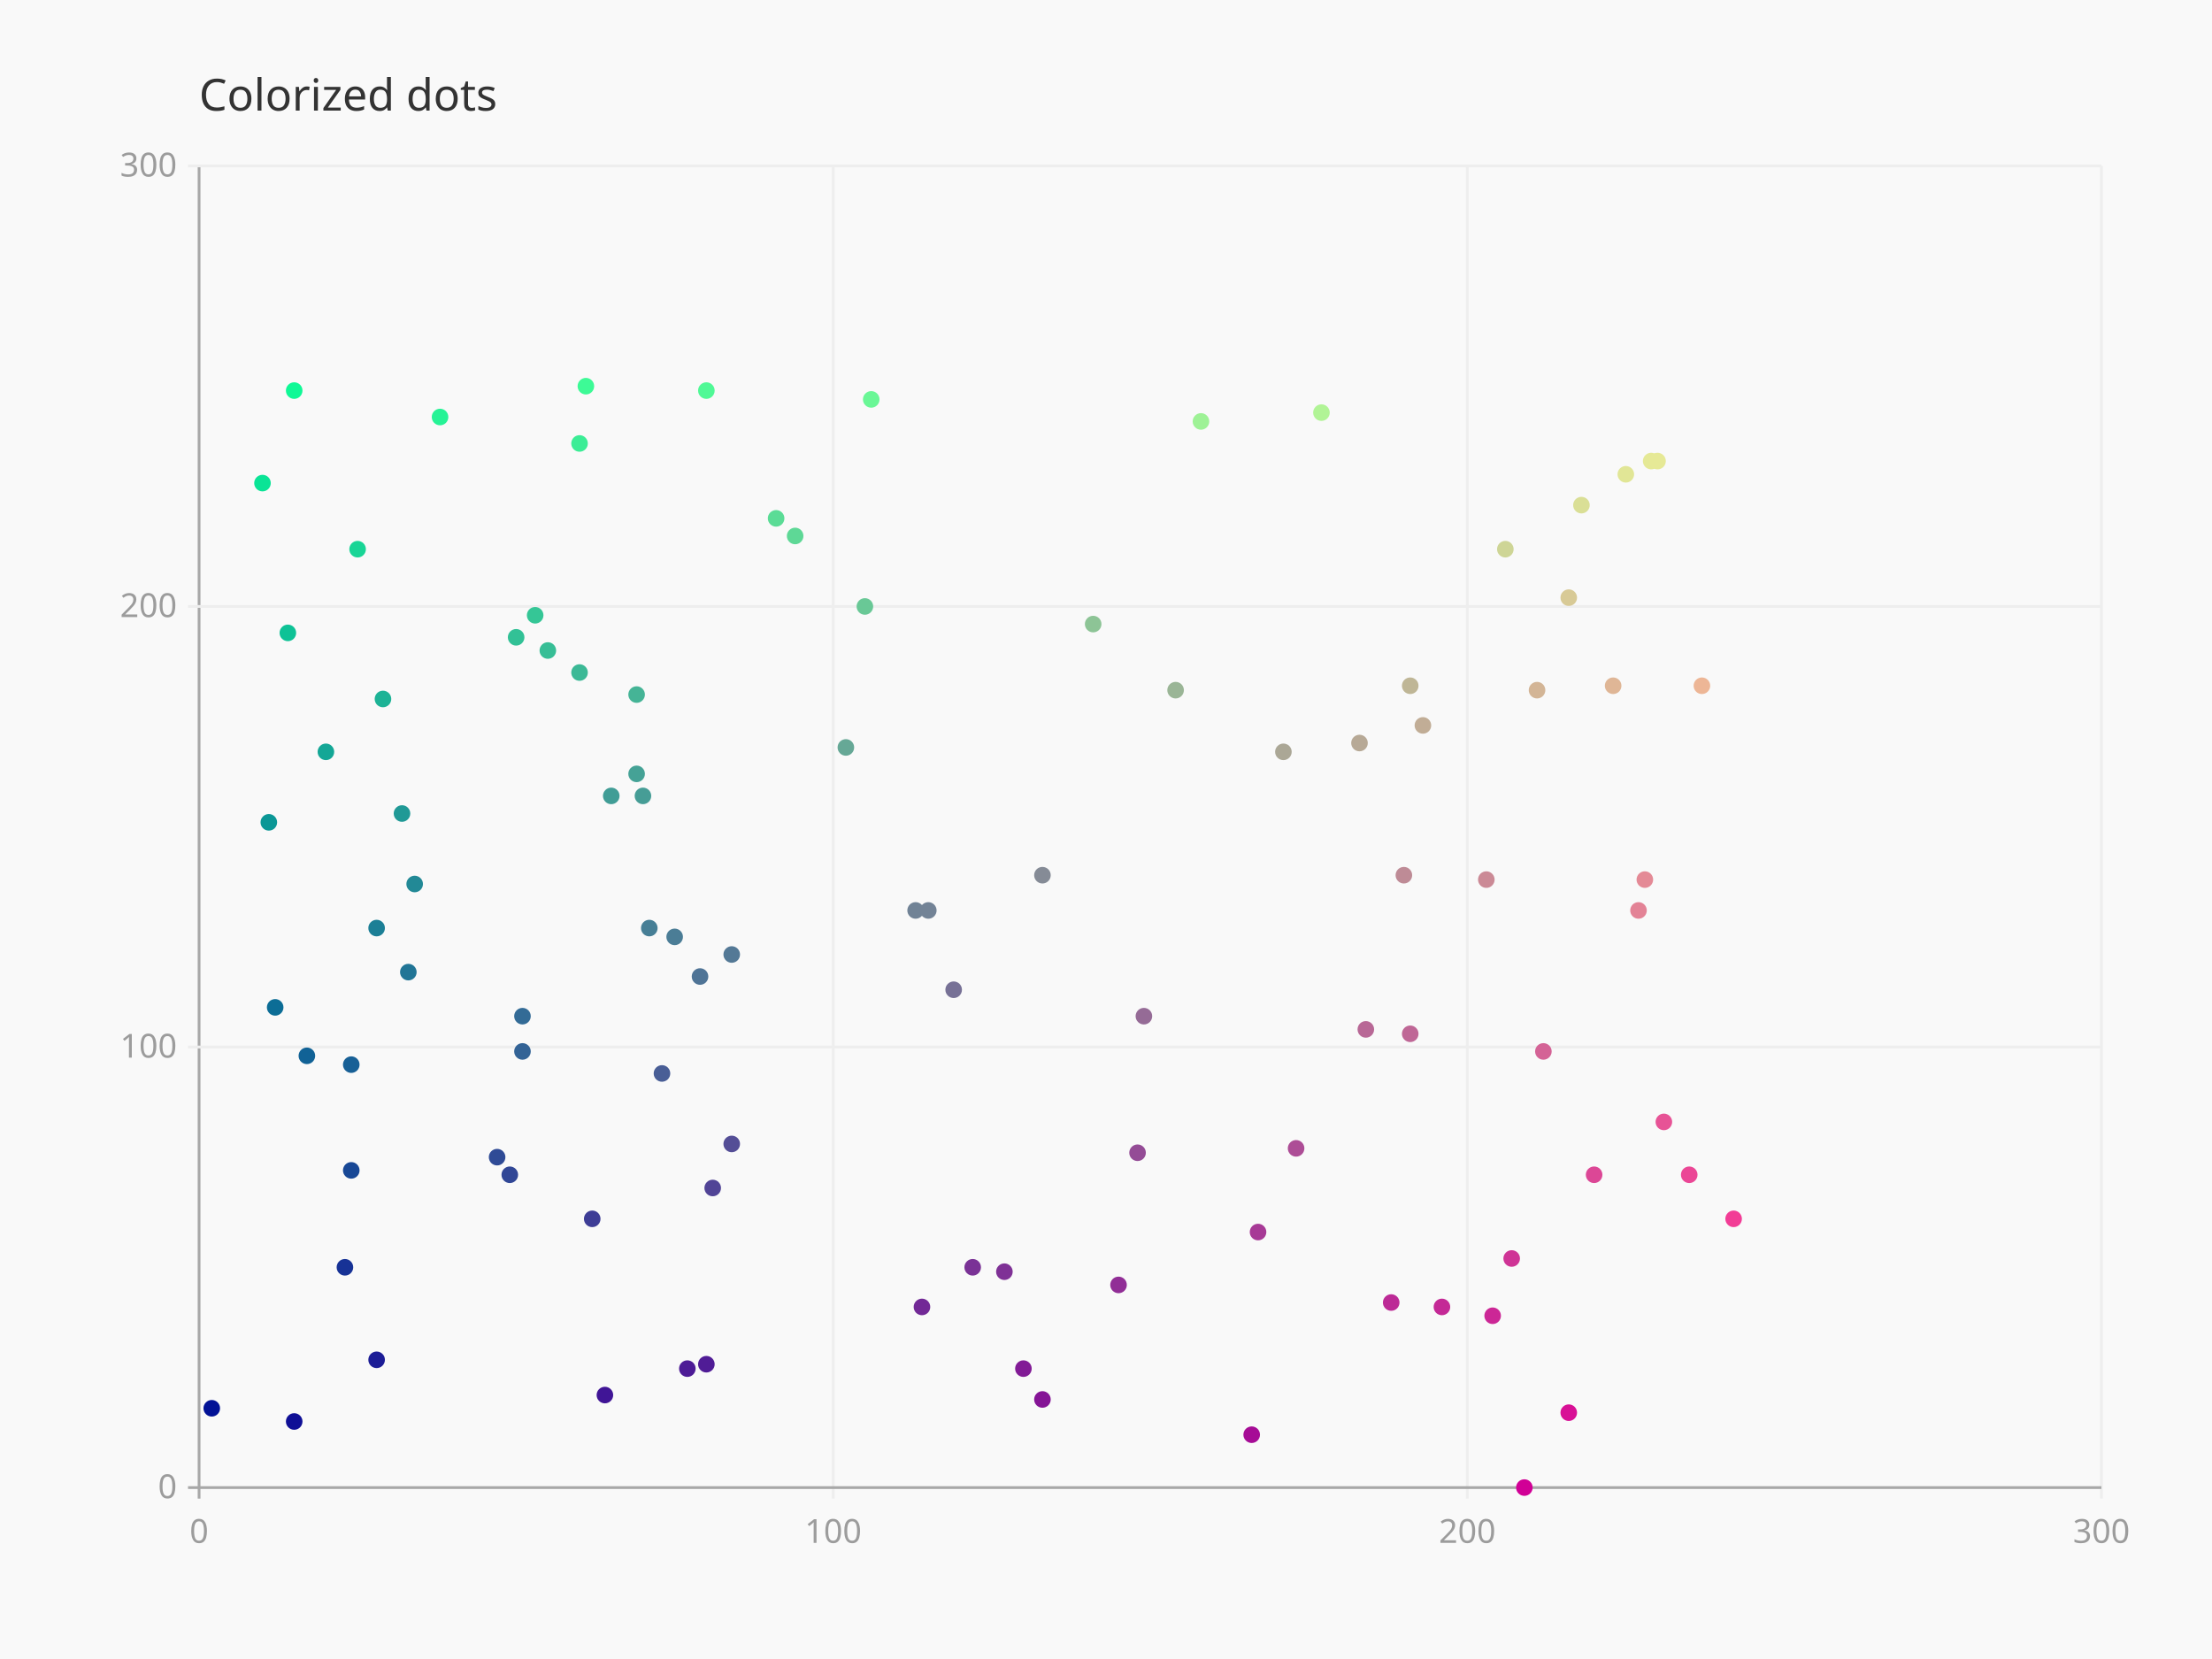
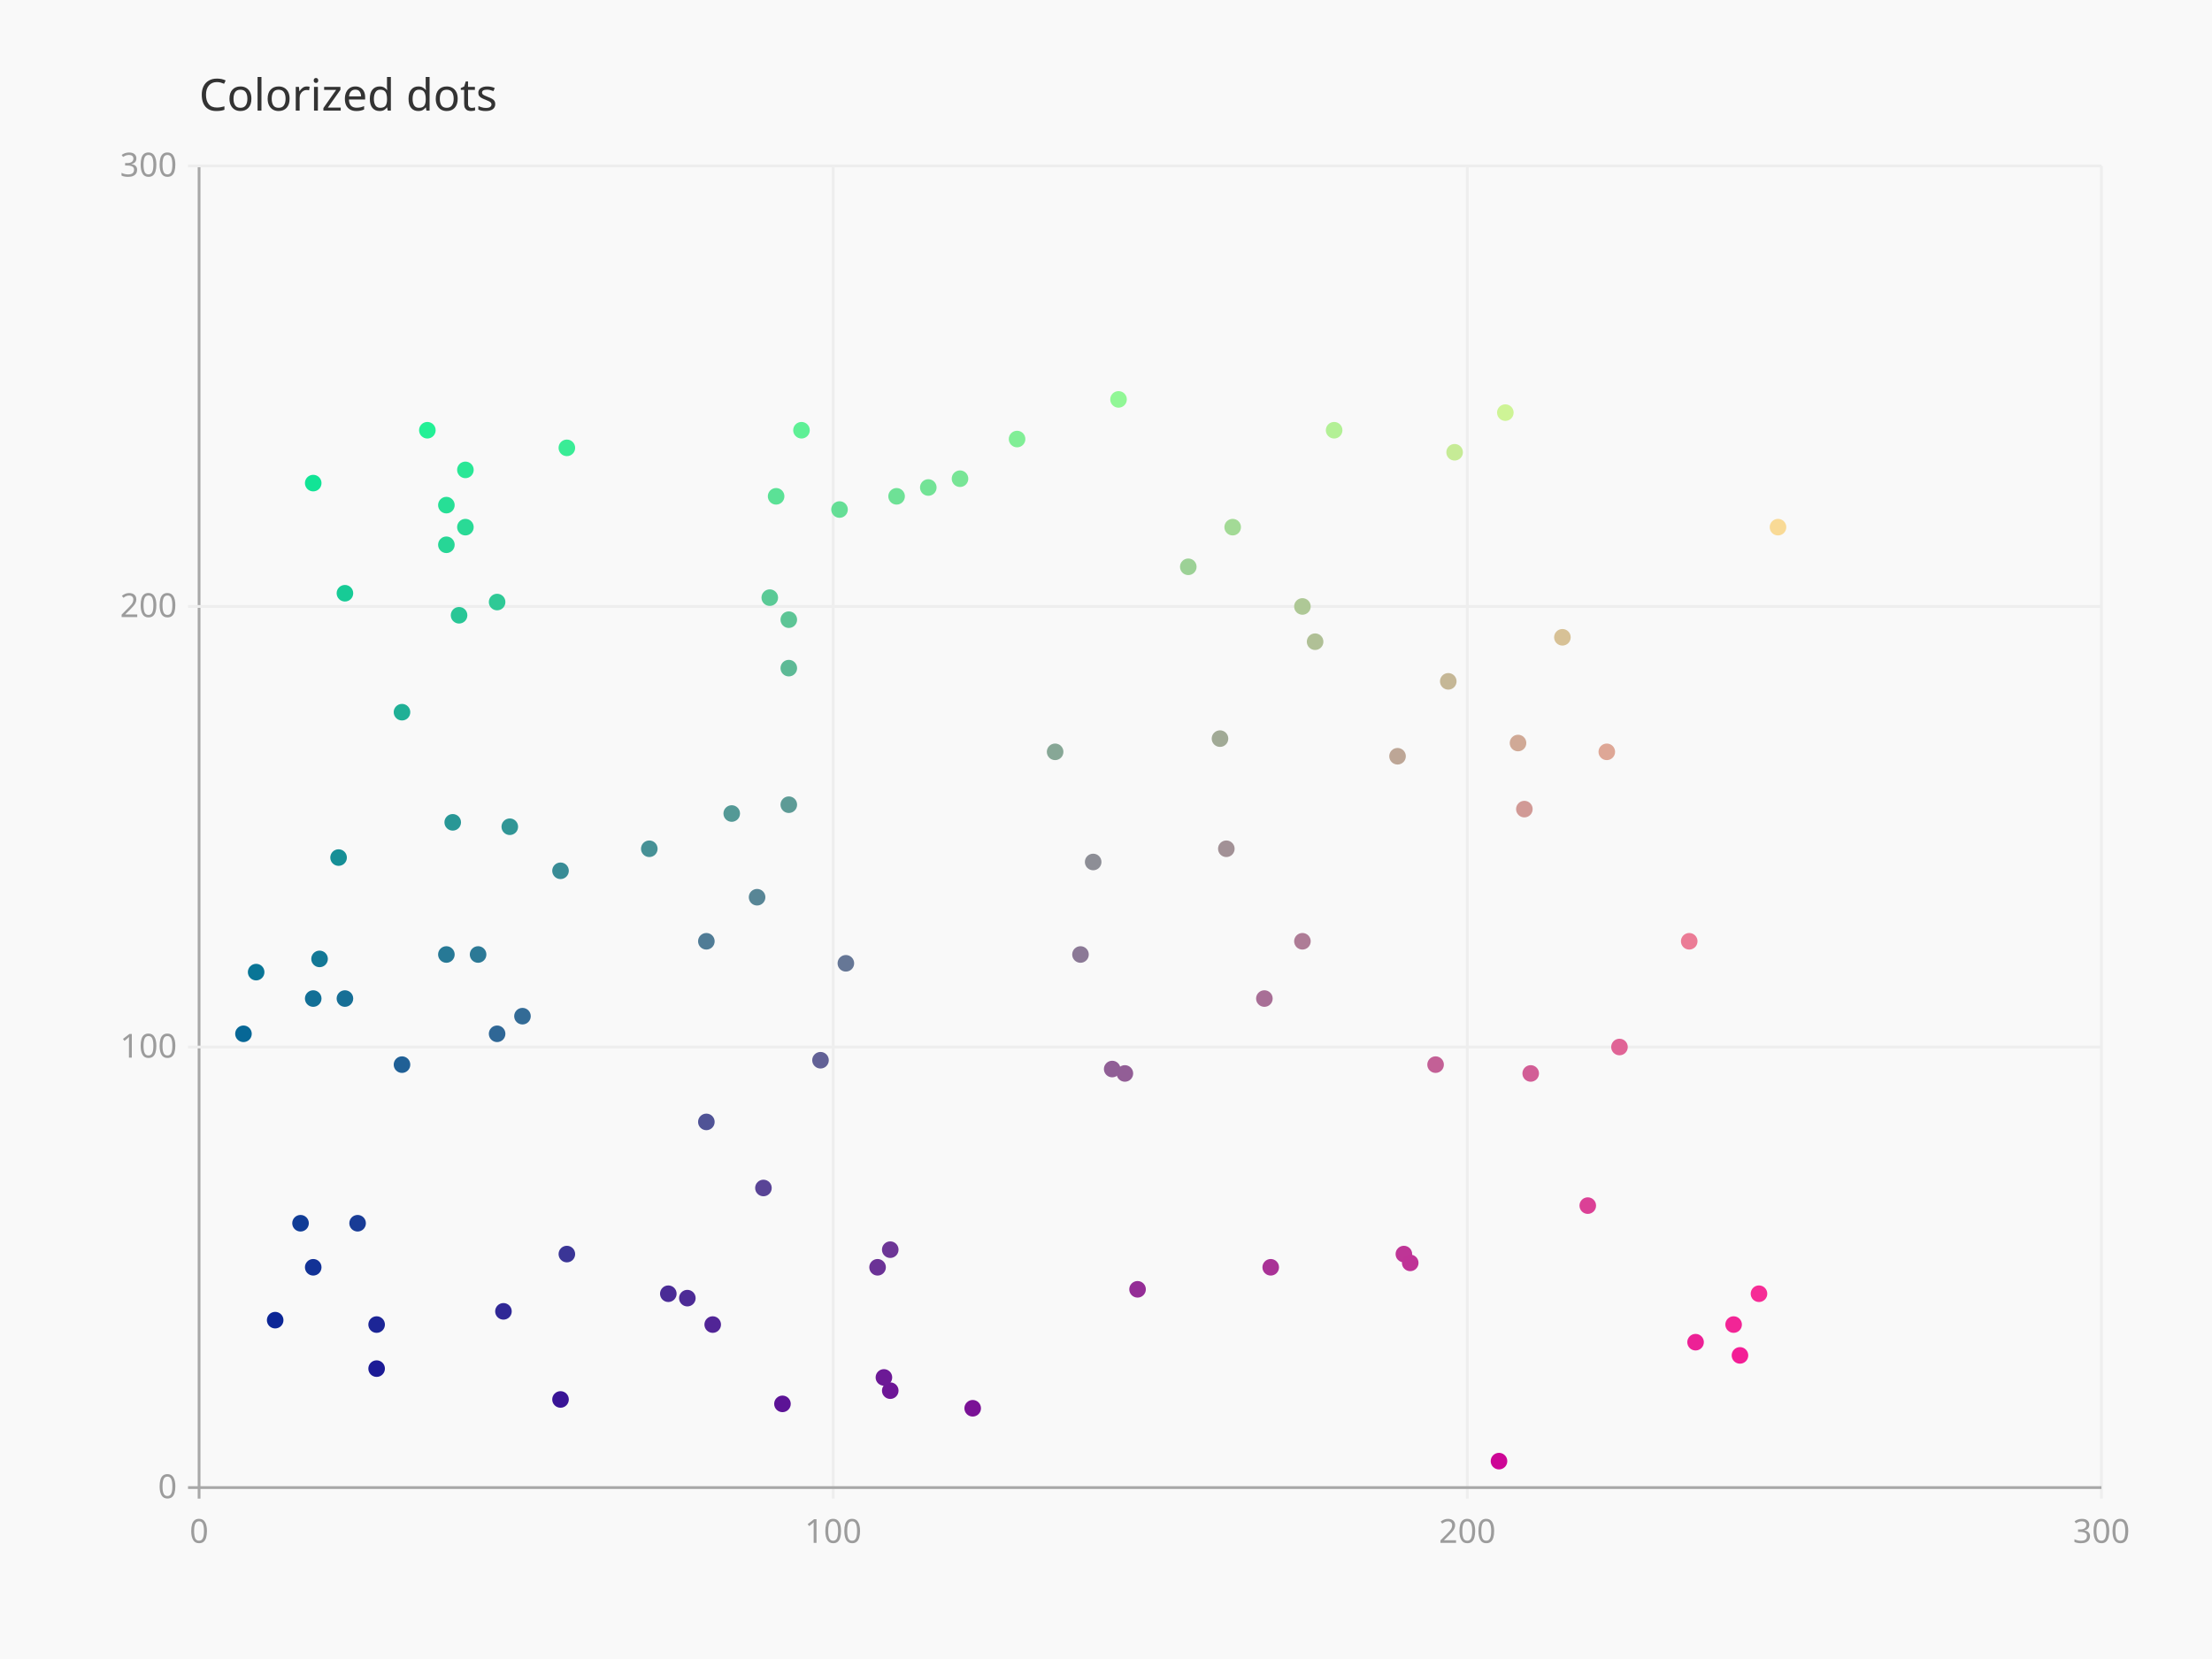
<svg xmlns="http://www.w3.org/2000/svg" height="600" version="1.1" width="800">
  <g>
    <rect fill="#f9f9f9" height="600" width="800" x="0" y="0" />
    <g transform="translate(40 40)">
      <g transform="translate(32 0)">
        <text fill="#333" font-family="Monaco" font-size="16" x="0" y="0">Colorized dots</text>
      </g>
      <g transform="translate(0 20)">
        <g transform="translate(32 0)">
          <g class="axis bottom">
            <g class="tick">
              <line stroke="#eee" stroke-width="1" x1="229.333" x2="229.333" y1="0" y2="482.0" />
              <text dy="1em" fill="#9c9c9c" font-family="Monaco" text-anchor="middle" x="229.333" y="486.0">100</text>
            </g>
            <g class="tick">
              <line stroke="#eee" stroke-width="1" x1="458.667" x2="458.667" y1="0" y2="482.0" />
              <text dy="1em" fill="#9c9c9c" font-family="Monaco" text-anchor="middle" x="458.667" y="486.0">200</text>
            </g>
            <g class="tick">
              <line stroke="#eee" stroke-width="1" x1="688" x2="688" y1="0" y2="482.0" />
              <text dy="1em" fill="#9c9c9c" font-family="Monaco" text-anchor="middle" x="688" y="486.0">300</text>
            </g>
            <g class="tick">
              <line stroke="#a8a8a8" stroke-width="1" x1="0" x2="0" y1="0" y2="482.0" />
              <text dy="1em" fill="#9c9c9c" font-family="Monaco" text-anchor="middle" x="0" y="486.0">0</text>
            </g>
          </g>
          <g class="axis left">
            <g class="tick">
              <line stroke="#eee" stroke-width="1" x1="-4" x2="688.0" y1="318.667" y2="318.667" />
              <text dy="0.32em" fill="#9c9c9c" font-family="Monaco" text-anchor="end" x="-8" y="318.667">100</text>
            </g>
            <g class="tick">
              <line stroke="#eee" stroke-width="1" x1="-4" x2="688.0" y1="159.333" y2="159.333" />
              <text dy="0.32em" fill="#9c9c9c" font-family="Monaco" text-anchor="end" x="-8" y="159.333">200</text>
            </g>
            <g class="tick">
              <line stroke="#eee" stroke-width="1" x1="-4" x2="688.0" y1="0" y2="0" />
              <text dy="0.32em" fill="#9c9c9c" font-family="Monaco" text-anchor="end" x="-8" y="0">300</text>
            </g>
            <g class="tick">
              <line stroke="#a8a8a8" stroke-width="1" x1="-4" x2="688.0" y1="478" y2="478" />
              <text dy="0.32em" fill="#9c9c9c" font-family="Monaco" text-anchor="end" x="-8" y="478">0</text>
            </g>
          </g>
          <g>
            <g class="series dots">
-               <circle cx="522.88" cy="258.12" fill="rgb(228, 138, 150)" r="3" />
-               <circle cx="405.92" cy="89.227" fill="rgb(177, 244, 150)" r="3" />
-               <circle cx="112.373" cy="364.873" fill="rgb(49, 71, 150)" r="3" />
-               <circle cx="116.96" cy="320.26" fill="rgb(51, 99, 150)" r="3" />
-               <circle cx="233.92" cy="210.32" fill="rgb(102, 168, 150)" r="3" />
-               <circle cx="472.427" cy="138.62" fill="rgb(206, 213, 150)" r="3" />
-               <circle cx="55.04" cy="363.28" fill="rgb(24, 72, 150)" r="3" />
-               <circle cx="479.307" cy="478" fill="rgb(209, 0, 150)" r="3" />
-               <circle cx="486.187" cy="320.26" fill="rgb(212, 99, 150)" r="3" />
-               <circle cx="149.067" cy="227.847" fill="rgb(65, 157, 150)" r="3" />
-               <circle cx="435.733" cy="256.527" fill="rgb(190, 139, 150)" r="3" />
-               <circle cx="538.933" cy="364.873" fill="rgb(235, 71, 150)" r="3" />
-               <circle cx="279.787" cy="398.333" fill="rgb(122, 50, 150)" r="3" />
-               <circle cx="176.587" cy="434.98" fill="rgb(77, 27, 150)" r="3" />
-               <circle cx="137.6" cy="100.38" fill="rgb(60, 237, 150)" r="3" />
-               <circle cx="137.6" cy="183.233" fill="rgb(60, 185, 150)" r="3" />
-               <circle cx="158.24" cy="191.2" fill="rgb(69, 180, 150)" r="3" />
-               <circle cx="57.333" cy="138.62" fill="rgb(25, 213, 150)" r="3" />
-               <circle cx="32.107" cy="168.893" fill="rgb(14, 194, 150)" r="3" />
-               <circle cx="64.213" cy="275.647" fill="rgb(28, 127, 150)" r="3" />
-               <circle cx="392.16" cy="211.913" fill="rgb(171, 167, 150)" r="3" />
-               <circle cx="208.693" cy="127.467" fill="rgb(91, 220, 150)" r="3" />
-               <circle cx="38.987" cy="321.853" fill="rgb(17, 98, 150)" r="3" />
-               <circle cx="160.533" cy="227.847" fill="rgb(70, 157, 150)" r="3" />
-               <circle cx="183.467" cy="81.26" fill="rgb(80, 249, 150)" r="3" />
-               <circle cx="474.72" cy="395.147" fill="rgb(207, 52, 150)" r="3" />
-               <circle cx="520.587" cy="269.273" fill="rgb(227, 131, 150)" r="3" />
-               <circle cx="499.947" cy="122.687" fill="rgb(218, 223, 150)" r="3" />
-               <circle cx="396.747" cy="355.313" fill="rgb(173, 77, 150)" r="3" />
-               <circle cx="465.547" cy="258.12" fill="rgb(203, 138, 150)" r="3" />
-               <circle cx="362.347" cy="92.413" fill="rgb(158, 242, 150)" r="3" />
-               <circle cx="27.52" cy="304.327" fill="rgb(12, 109, 150)" r="3" />
-               <circle cx="64.213" cy="431.793" fill="rgb(28, 29, 150)" r="3" />
-               <circle cx="442.613" cy="202.353" fill="rgb(193, 173, 150)" r="3" />
-               <circle cx="298.133" cy="434.98" fill="rgb(130, 27, 150)" r="3" />
-               <circle cx="332.533" cy="404.707" fill="rgb(145, 46, 150)" r="3" />
-               <circle cx="438.027" cy="188.013" fill="rgb(191, 182, 150)" r="3" />
-               <circle cx="323.36" cy="165.707" fill="rgb(141, 196, 150)" r="3" />
-               <circle cx="185.76" cy="369.653" fill="rgb(81, 68, 150)" r="3" />
-               <circle cx="543.52" cy="188.013" fill="rgb(237, 182, 150)" r="3" />
-               <circle cx="341.707" cy="307.513" fill="rgb(149, 107, 150)" r="3" />
-               <circle cx="167.413" cy="328.227" fill="rgb(73, 94, 150)" r="3" />
-               <circle cx="139.893" cy="79.667" fill="rgb(61, 250, 150)" r="3" />
-               <circle cx="291.253" cy="399.927" fill="rgb(127, 49, 150)" r="3" />
-               <circle cx="529.76" cy="345.753" fill="rgb(231, 83, 150)" r="3" />
-               <circle cx="449.493" cy="412.673" fill="rgb(196, 41, 150)" r="3" />
-               <circle cx="353.173" cy="189.607" fill="rgb(154, 181, 150)" r="3" />
-               <circle cx="73.387" cy="234.22" fill="rgb(32, 153, 150)" r="3" />
-               <circle cx="183.467" cy="433.387" fill="rgb(80, 28, 150)" r="3" />
-               <circle cx="25.227" cy="237.407" fill="rgb(11, 151, 150)" r="3" />
-               <circle cx="259.147" cy="269.273" fill="rgb(113, 131, 150)" r="3" />
-               <circle cx="77.973" cy="259.713" fill="rgb(34, 137, 150)" r="3" />
-               <circle cx="75.68" cy="291.58" fill="rgb(33, 117, 150)" r="3" />
-               <circle cx="22.933" cy="114.72" fill="rgb(10, 228, 150)" r="3" />
-               <circle cx="158.24" cy="219.88" fill="rgb(69, 162, 150)" r="3" />
-               <circle cx="339.413" cy="356.907" fill="rgb(148, 76, 150)" r="3" />
-               <circle cx="142.187" cy="380.807" fill="rgb(62, 61, 150)" r="3" />
-               <circle cx="172.00" cy="278.833" fill="rgb(75, 125, 150)" r="3" />
-               <circle cx="263.733" cy="269.273" fill="rgb(115, 131, 150)" r="3" />
-               <circle cx="34.40" cy="454.10" fill="rgb(15, 15, 150)" r="3" />
-               <circle cx="34.40" cy="81.26" fill="rgb(15, 249, 150)" r="3" />
-               <circle cx="45.867" cy="211.913" fill="rgb(20, 167, 150)" r="3" />
-               <circle cx="421.973" cy="312.293" fill="rgb(184, 104, 150)" r="3" />
-               <circle cx="516.00" cy="111.533" fill="rgb(225, 230, 150)" r="3" />
-               <circle cx="554.987" cy="380.807" fill="rgb(242, 61, 150)" r="3" />
-               <circle cx="240.80" cy="159.333" fill="rgb(105, 200, 150)" r="3" />
-               <circle cx="483.893" cy="189.607" fill="rgb(211, 181, 150)" r="3" />
-               <circle cx="162.827" cy="275.647" fill="rgb(71, 127, 150)" r="3" />
-               <circle cx="382.987" cy="385.587" fill="rgb(167, 58, 150)" r="3" />
-               <circle cx="66.507" cy="192.793" fill="rgb(29, 179, 150)" r="3" />
-               <circle cx="4.587" cy="449.32" fill="rgb(2, 18, 150)" r="3" />
-               <circle cx="243.093" cy="84.447" fill="rgb(106, 247, 150)" r="3" />
-               <circle cx="146.773" cy="444.54" fill="rgb(64, 21, 150)" r="3" />
-               <circle cx="107.787" cy="358.50" fill="rgb(47, 75, 150)" r="3" />
-               <circle cx="438.027" cy="313.887" fill="rgb(191, 103, 150)" r="3" />
-               <circle cx="495.36" cy="450.913" fill="rgb(216, 17, 150)" r="3" />
-               <circle cx="114.667" cy="170.487" fill="rgb(50, 193, 150)" r="3" />
-               <circle cx="511.413" cy="188.013" fill="rgb(223, 182, 150)" r="3" />
-               <circle cx="87.147" cy="90.82" fill="rgb(38, 243, 150)" r="3" />
+               <circle cx="435.733" cy="393.553" fill="rgb(190, 53, 150)" r="3" />
+               <circle cx="112.373" cy="239.0" fill="rgb(49, 150, 150)" r="3" />
+               <circle cx="36.693" cy="382.4" fill="rgb(16, 60, 150)" r="3" />
+               <circle cx="493.067" cy="170.487" fill="rgb(215, 193, 150)" r="3" />
+               <circle cx="479.307" cy="232.627" fill="rgb(209, 154, 150)" r="3" />
+               <circle cx="357.76" cy="144.993" fill="rgb(156, 209, 150)" r="3" />
+               <circle cx="73.387" cy="197.573" fill="rgb(32, 176, 150)" r="3" />
+               <circle cx="323.36" cy="251.747" fill="rgb(141, 142, 150)" r="3" />
+               <circle cx="387.573" cy="398.333" fill="rgb(169, 50, 150)" r="3" />
+               <circle cx="89.44" cy="137.027" fill="rgb(39, 214, 150)" r="3" />
+               <circle cx="41.28" cy="301.14" fill="rgb(18, 111, 150)" r="3" />
+               <circle cx="481.6" cy="328.227" fill="rgb(210, 94, 150)" r="3" />
+               <circle cx="231.627" cy="124.28" fill="rgb(101, 222, 150)" r="3" />
+               <circle cx="433.44" cy="213.507" fill="rgb(189, 166, 150)" r="3" />
+               <circle cx="201.813" cy="264.493" fill="rgb(88, 134, 150)" r="3" />
+               <circle cx="399.04" cy="280.427" fill="rgb(174, 124, 150)" r="3" />
+               <circle cx="52.747" cy="154.553" fill="rgb(23, 203, 150)" r="3" />
+               <circle cx="133.013" cy="101.973" fill="rgb(58, 236, 150)" r="3" />
+               <circle cx="318.773" cy="285.207" fill="rgb(139, 121, 150)" r="3" />
+               <circle cx="210.987" cy="447.727" fill="rgb(92, 19, 150)" r="3" />
+               <circle cx="451.787" cy="186.42" fill="rgb(197, 183, 150)" r="3" />
+               <circle cx="224.747" cy="323.447" fill="rgb(98, 97, 150)" r="3" />
+               <circle cx="571.04" cy="130.653" fill="rgb(249, 218, 150)" r="3" />
+               <circle cx="249.973" cy="442.947" fill="rgb(109, 22, 150)" r="3" />
+               <circle cx="73.387" cy="325.04" fill="rgb(32, 96, 150)" r="3" />
+               <circle cx="169.707" cy="407.893" fill="rgb(74, 44, 150)" r="3" />
+               <circle cx="245.387" cy="398.333" fill="rgb(107, 50, 150)" r="3" />
+               <circle cx="204.107" cy="369.653" fill="rgb(89, 68, 150)" r="3" />
+               <circle cx="162.827" cy="246.967" fill="rgb(71, 145, 150)" r="3" />
+               <circle cx="50.453" cy="250.153" fill="rgb(22, 143, 150)" r="3" />
+               <circle cx="100.907" cy="285.207" fill="rgb(44, 121, 150)" r="3" />
+               <circle cx="541.227" cy="425.42" fill="rgb(236, 33, 150)" r="3" />
+               <circle cx="183.467" cy="345.753" fill="rgb(80, 83, 150)" r="3" />
+               <circle cx="41.28" cy="398.333" fill="rgb(18, 50, 150)" r="3" />
+               <circle cx="249.973" cy="391.96" fill="rgb(109, 54, 150)" r="3" />
              <circle cx="116.96" cy="307.513" fill="rgb(51, 107, 150)" r="3" />
-               <circle cx="121.547" cy="162.52" fill="rgb(53, 198, 150)" r="3" />
-               <circle cx="467.84" cy="415.86" fill="rgb(204, 39, 150)" r="3" />
-               <circle cx="419.68" cy="208.727" fill="rgb(183, 169, 150)" r="3" />
-               <circle cx="215.573" cy="133.84" fill="rgb(94, 216, 150)" r="3" />
-               <circle cx="380.693" cy="458.88" fill="rgb(166, 12, 150)" r="3" />
-               <circle cx="525.173" cy="106.753" fill="rgb(229, 233, 150)" r="3" />
-               <circle cx="527.467" cy="106.753" fill="rgb(230, 233, 150)" r="3" />
-               <circle cx="181.173" cy="293.173" fill="rgb(79, 116, 150)" r="3" />
-               <circle cx="192.64" cy="285.207" fill="rgb(84, 121, 150)" r="3" />
-               <circle cx="52.747" cy="398.333" fill="rgb(23, 50, 150)" r="3" />
-               <circle cx="504.533" cy="364.873" fill="rgb(220, 71, 150)" r="3" />
-               <circle cx="305.013" cy="446.133" fill="rgb(133, 20, 150)" r="3" />
-               <circle cx="126.133" cy="175.267" fill="rgb(55, 190, 150)" r="3" />
-               <circle cx="495.36" cy="156.147" fill="rgb(216, 202, 150)" r="3" />
-               <circle cx="55.04" cy="325.04" fill="rgb(24, 96, 150)" r="3" />
-               <circle cx="272.907" cy="297.953" fill="rgb(119, 113, 150)" r="3" />
-               <circle cx="305.013" cy="256.527" fill="rgb(133, 139, 150)" r="3" />
-               <circle cx="192.64" cy="353.72" fill="rgb(84, 78, 150)" r="3" />
-               <circle cx="431.147" cy="411.08" fill="rgb(188, 42, 150)" r="3" />
-               <circle cx="261.44" cy="412.673" fill="rgb(114, 41, 150)" r="3" />
+               <circle cx="89.44" cy="285.207" fill="rgb(39, 121, 150)" r="3" />
+               <circle cx="275.2" cy="113.127" fill="rgb(120, 229, 150)" r="3" />
+               <circle cx="52.747" cy="301.14" fill="rgb(23, 111, 150)" r="3" />
+               <circle cx="110.08" cy="414.267" fill="rgb(48, 40, 150)" r="3" />
+               <circle cx="89.44" cy="122.687" fill="rgb(39, 223, 150)" r="3" />
+               <circle cx="369.227" cy="207.133" fill="rgb(161, 170, 150)" r="3" />
+               <circle cx="183.467" cy="280.427" fill="rgb(80, 124, 150)" r="3" />
+               <circle cx="334.827" cy="328.227" fill="rgb(146, 94, 150)" r="3" />
+               <circle cx="208.693" cy="119.50" fill="rgb(91, 225, 150)" r="3" />
+               <circle cx="107.787" cy="313.887" fill="rgb(47, 103, 150)" r="3" />
+               <circle cx="263.733" cy="116.313" fill="rgb(115, 227, 150)" r="3" />
+               <circle cx="472.427" cy="89.227" fill="rgb(206, 244, 150)" r="3" />
+               <circle cx="554.987" cy="419.047" fill="rgb(242, 37, 150)" r="3" />
+               <circle cx="133.013" cy="393.553" fill="rgb(58, 53, 150)" r="3" />
+               <circle cx="279.787" cy="449.32" fill="rgb(122, 18, 150)" r="3" />
+               <circle cx="438.027" cy="396.74" fill="rgb(191, 51, 150)" r="3" />
+               <circle cx="470.133" cy="468.44" fill="rgb(205, 6, 150)" r="3" />
+               <circle cx="206.4" cy="156.147" fill="rgb(90, 202, 150)" r="3" />
+               <circle cx="247.68" cy="438.167" fill="rgb(108, 25, 150)" r="3" />
+               <circle cx="96.32" cy="109.94" fill="rgb(42, 231, 150)" r="3" />
+               <circle cx="564.16" cy="407.893" fill="rgb(246, 44, 150)" r="3" />
+               <circle cx="295.84" cy="98.787" fill="rgb(129, 238, 150)" r="3" />
+               <circle cx="213.28" cy="164.113" fill="rgb(93, 197, 150)" r="3" />
+               <circle cx="16.053" cy="313.887" fill="rgb(7, 103, 150)" r="3" />
+               <circle cx="213.28" cy="181.64" fill="rgb(93, 186, 150)" r="3" />
+               <circle cx="64.213" cy="434.98" fill="rgb(28, 27, 150)" r="3" />
+               <circle cx="213.28" cy="231.033" fill="rgb(93, 155, 150)" r="3" />
+               <circle cx="538.933" cy="280.427" fill="rgb(235, 124, 150)" r="3" />
+               <circle cx="509.12" cy="211.913" fill="rgb(222, 167, 150)" r="3" />
+               <circle cx="130.72" cy="446.133" fill="rgb(57, 20, 150)" r="3" />
+               <circle cx="332.533" cy="84.447" fill="rgb(145, 247, 150)" r="3" />
+               <circle cx="557.28" cy="430.2" fill="rgb(243, 30, 150)" r="3" />
+               <circle cx="371.52" cy="246.967" fill="rgb(162, 145, 150)" r="3" />
+               <circle cx="502.24" cy="376.027" fill="rgb(219, 64, 150)" r="3" />
+               <circle cx="330.24" cy="326.633" fill="rgb(144, 95, 150)" r="3" />
+               <circle cx="82.56" cy="95.6" fill="rgb(36, 240, 150)" r="3" />
+               <circle cx="96.32" cy="130.653" fill="rgb(42, 218, 150)" r="3" />
+               <circle cx="91.733" cy="237.407" fill="rgb(40, 151, 150)" r="3" />
+               <circle cx="94.027" cy="162.52" fill="rgb(41, 198, 150)" r="3" />
+               <circle cx="447.20" cy="325.04" fill="rgb(195, 96, 150)" r="3" />
+               <circle cx="107.787" cy="157.74" fill="rgb(47, 201, 150)" r="3" />
+               <circle cx="252.267" cy="119.50" fill="rgb(110, 225, 150)" r="3" />
+               <circle cx="217.867" cy="95.6" fill="rgb(95, 240, 150)" r="3" />
+               <circle cx="233.92" cy="288.393" fill="rgb(102, 119, 150)" r="3" />
+               <circle cx="192.64" cy="234.22" fill="rgb(84, 153, 150)" r="3" />
+               <circle cx="309.60" cy="211.913" fill="rgb(135, 167, 150)" r="3" />
+               <circle cx="57.333" cy="382.4" fill="rgb(25, 60, 150)" r="3" />
+               <circle cx="385.28" cy="301.14" fill="rgb(168, 111, 150)" r="3" />
+               <circle cx="454.08" cy="103.567" fill="rgb(198, 235, 150)" r="3" />
+               <circle cx="27.52" cy="417.453" fill="rgb(12, 38, 150)" r="3" />
+               <circle cx="130.72" cy="254.933" fill="rgb(57, 140, 150)" r="3" />
+               <circle cx="43.573" cy="286.8" fill="rgb(19, 120, 150)" r="3" />
+               <circle cx="20.64" cy="291.58" fill="rgb(9, 117, 150)" r="3" />
+               <circle cx="513.707" cy="318.667" fill="rgb(224, 100, 150)" r="3" />
+               <circle cx="41.28" cy="114.72" fill="rgb(18, 228, 150)" r="3" />
+               <circle cx="410.507" cy="95.6" fill="rgb(179, 240, 150)" r="3" />
+               <circle cx="399.04" cy="159.333" fill="rgb(174, 200, 150)" r="3" />
+               <circle cx="339.413" cy="406.30" fill="rgb(148, 45, 150)" r="3" />
+               <circle cx="403.627" cy="172.08" fill="rgb(176, 192, 150)" r="3" />
+               <circle cx="373.813" cy="130.653" fill="rgb(163, 218, 150)" r="3" />
+               <circle cx="477.013" cy="208.727" fill="rgb(208, 169, 150)" r="3" />
+               <circle cx="64.213" cy="419.047" fill="rgb(28, 37, 150)" r="3" />
+               <circle cx="185.76" cy="419.047" fill="rgb(81, 37, 150)" r="3" />
+               <circle cx="176.587" cy="409.487" fill="rgb(77, 43, 150)" r="3" />
            </g>
          </g>
        </g>
      </g>
    </g>
  </g>
</svg>
